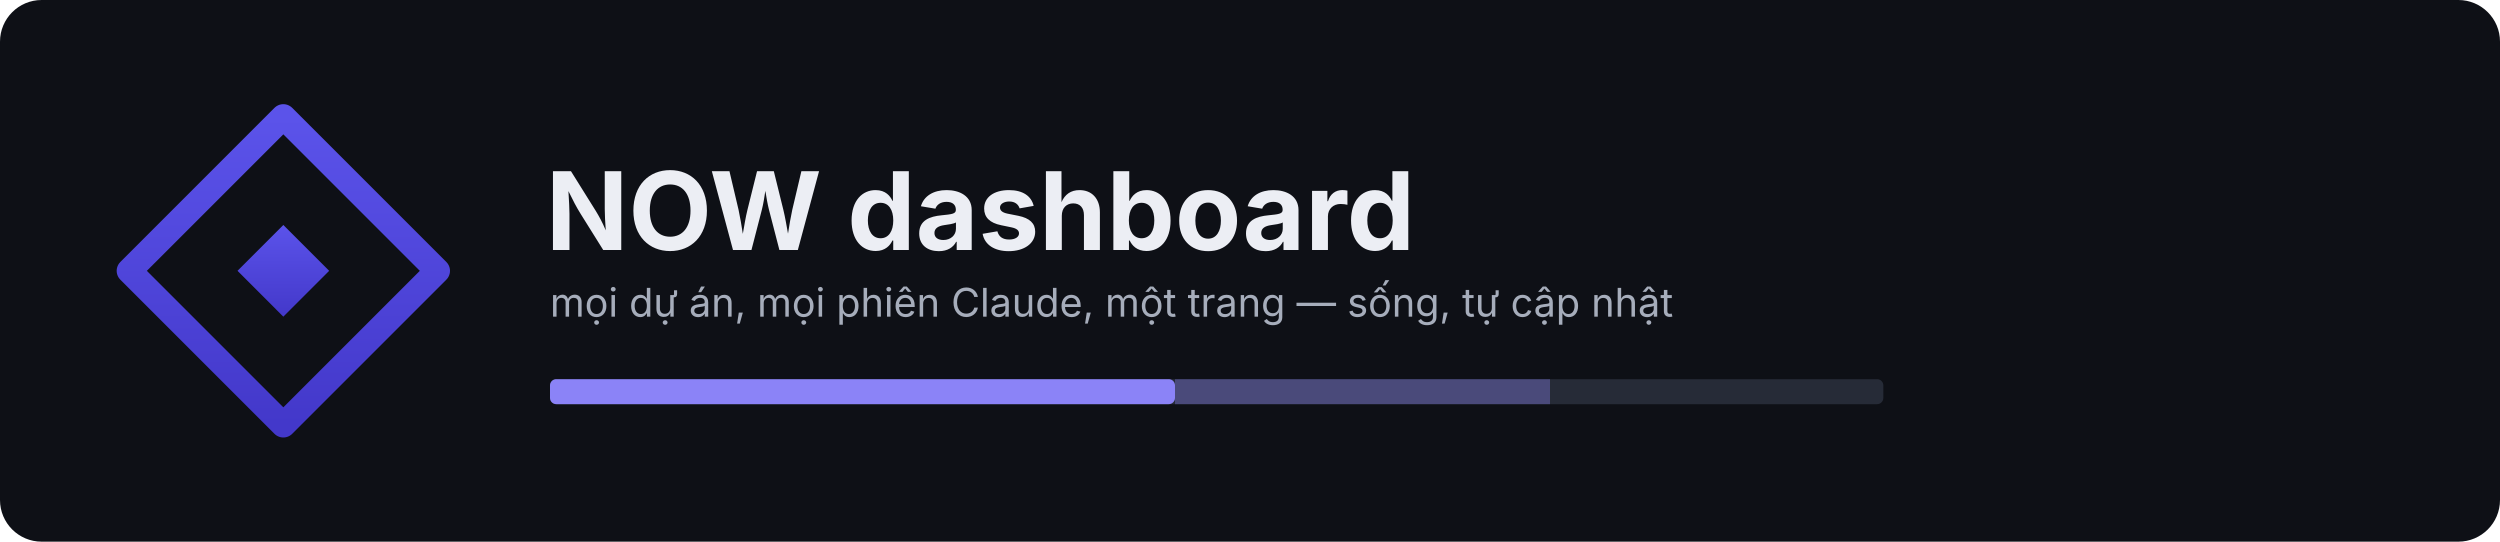
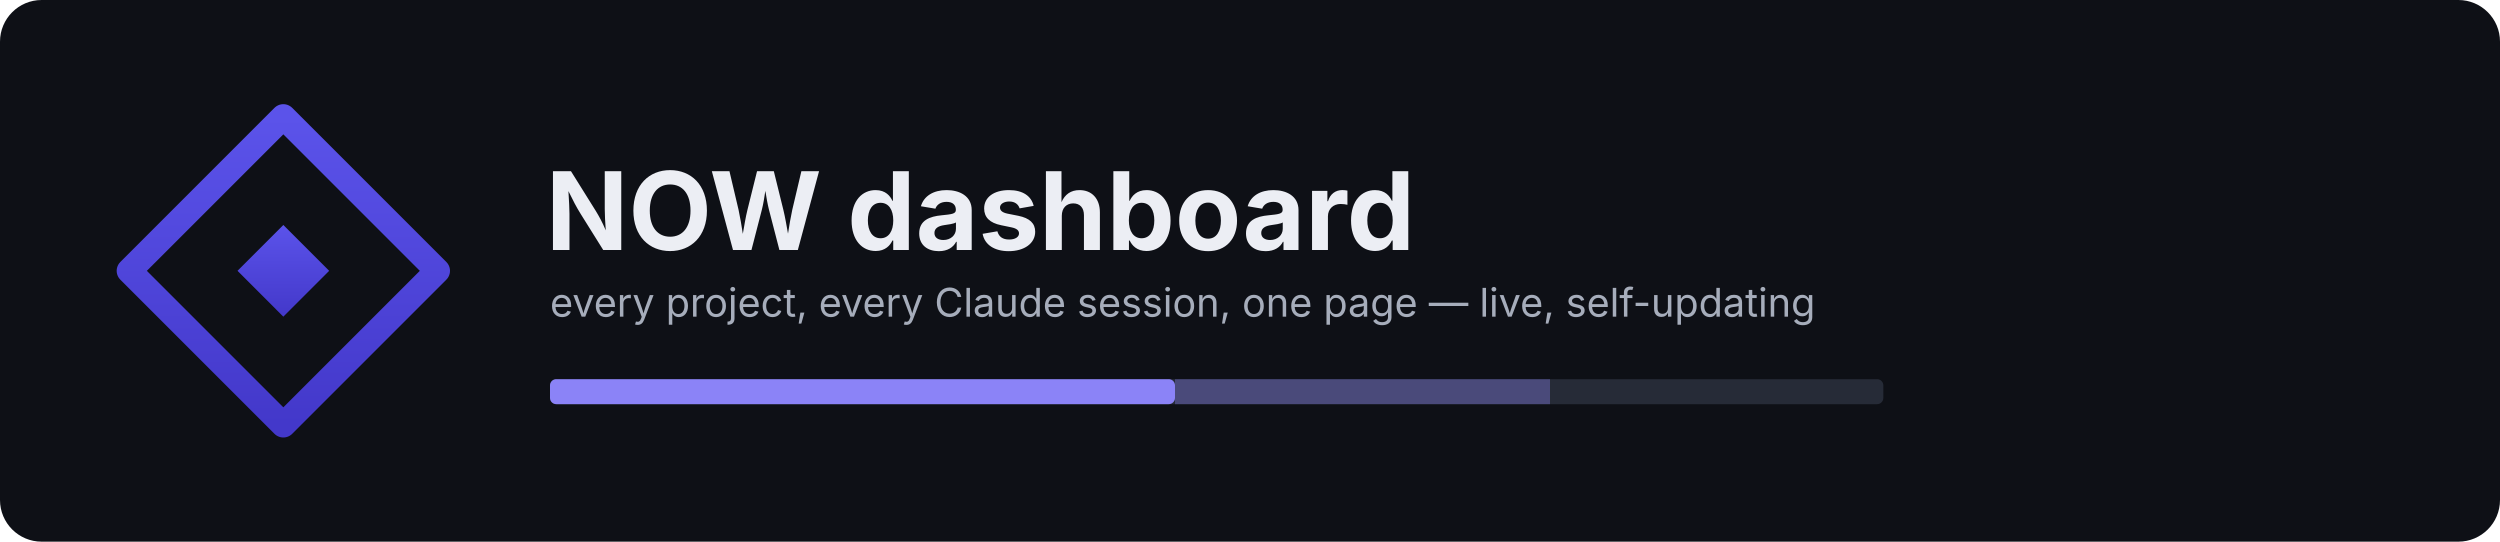
<svg xmlns="http://www.w3.org/2000/svg" viewBox="0 0 1200 260" width="1200" height="260" role="img" aria-label="NOW dashboard">
  <defs>
    <linearGradient id="mark" x1="0" y1="0" x2="0" y2="1">
      <stop offset="0" stop-color="#5b53ea" />
      <stop offset="1" stop-color="#4338ca" />
    </linearGradient>
  </defs>
  <rect width="1200" height="260" rx="20" fill="#0e1016" />
  <polygon points="136,56 210,130 136,204 62,130" fill="none" stroke="url(#mark)" stroke-width="12" stroke-linejoin="round" />
  <polygon points="136,108 158,130 136,152 114,130" fill="url(#mark)" />
  <text x="262" y="120" font-family="ui-sans-serif, -apple-system, Segoe UI, sans-serif" font-size="52" font-weight="700" fill="#eceef4">NOW dashboard</text>
-   <text x="264" y="152" font-family="ui-sans-serif, -apple-system, Segoe UI, sans-serif" font-size="19" fill="#a6adbb">mọi dự án, mọi phiên Claude, một trang — sống, tự cập nhật</text>
+   <text x="264" y="152" font-family="ui-sans-serif, -apple-system, Segoe UI, sans-serif" font-size="19" fill="#a6adbb">every project, every Claude session, one page — live, self-updating</text>
  <g transform="translate(264,182)">
    <rect x="0" y="0" width="640" height="12" rx="3" fill="#262b37" />
    <rect x="0" y="0" width="300" height="12" rx="3" fill="#8b83f7" />
    <rect x="300" y="0" width="180" height="12" fill="#8b83f7" opacity="0.35" />
  </g>
</svg>
